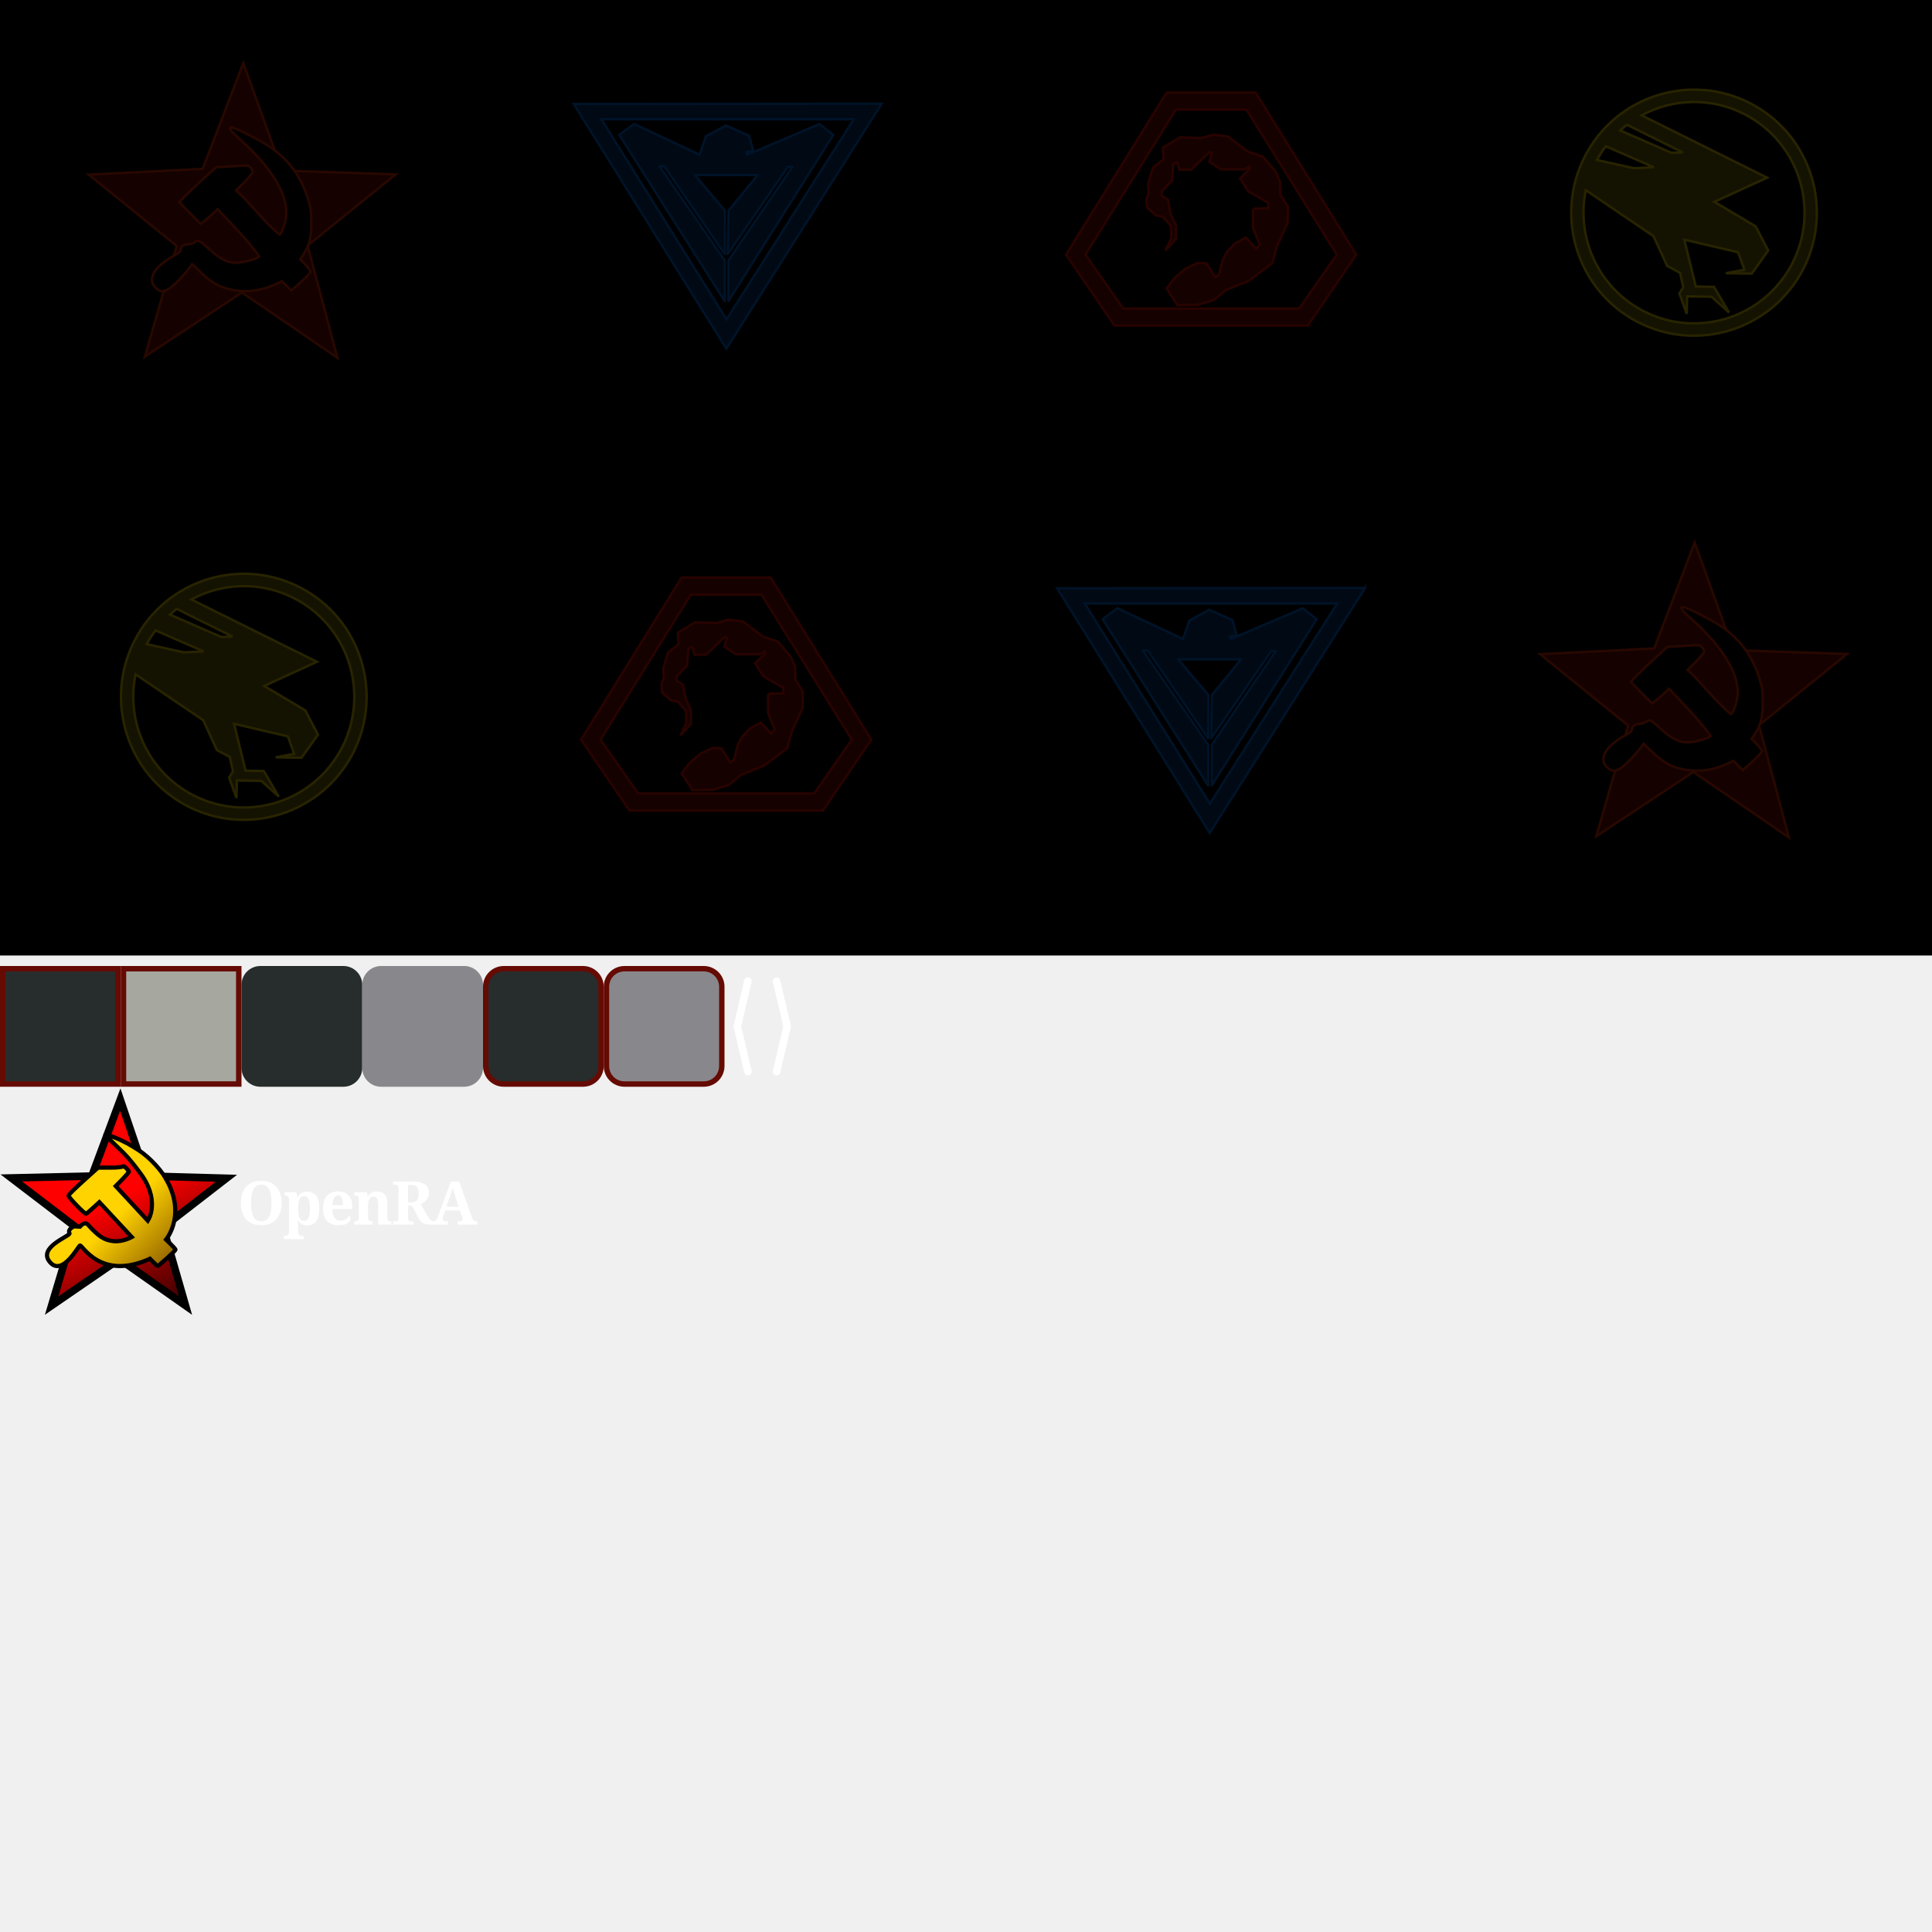
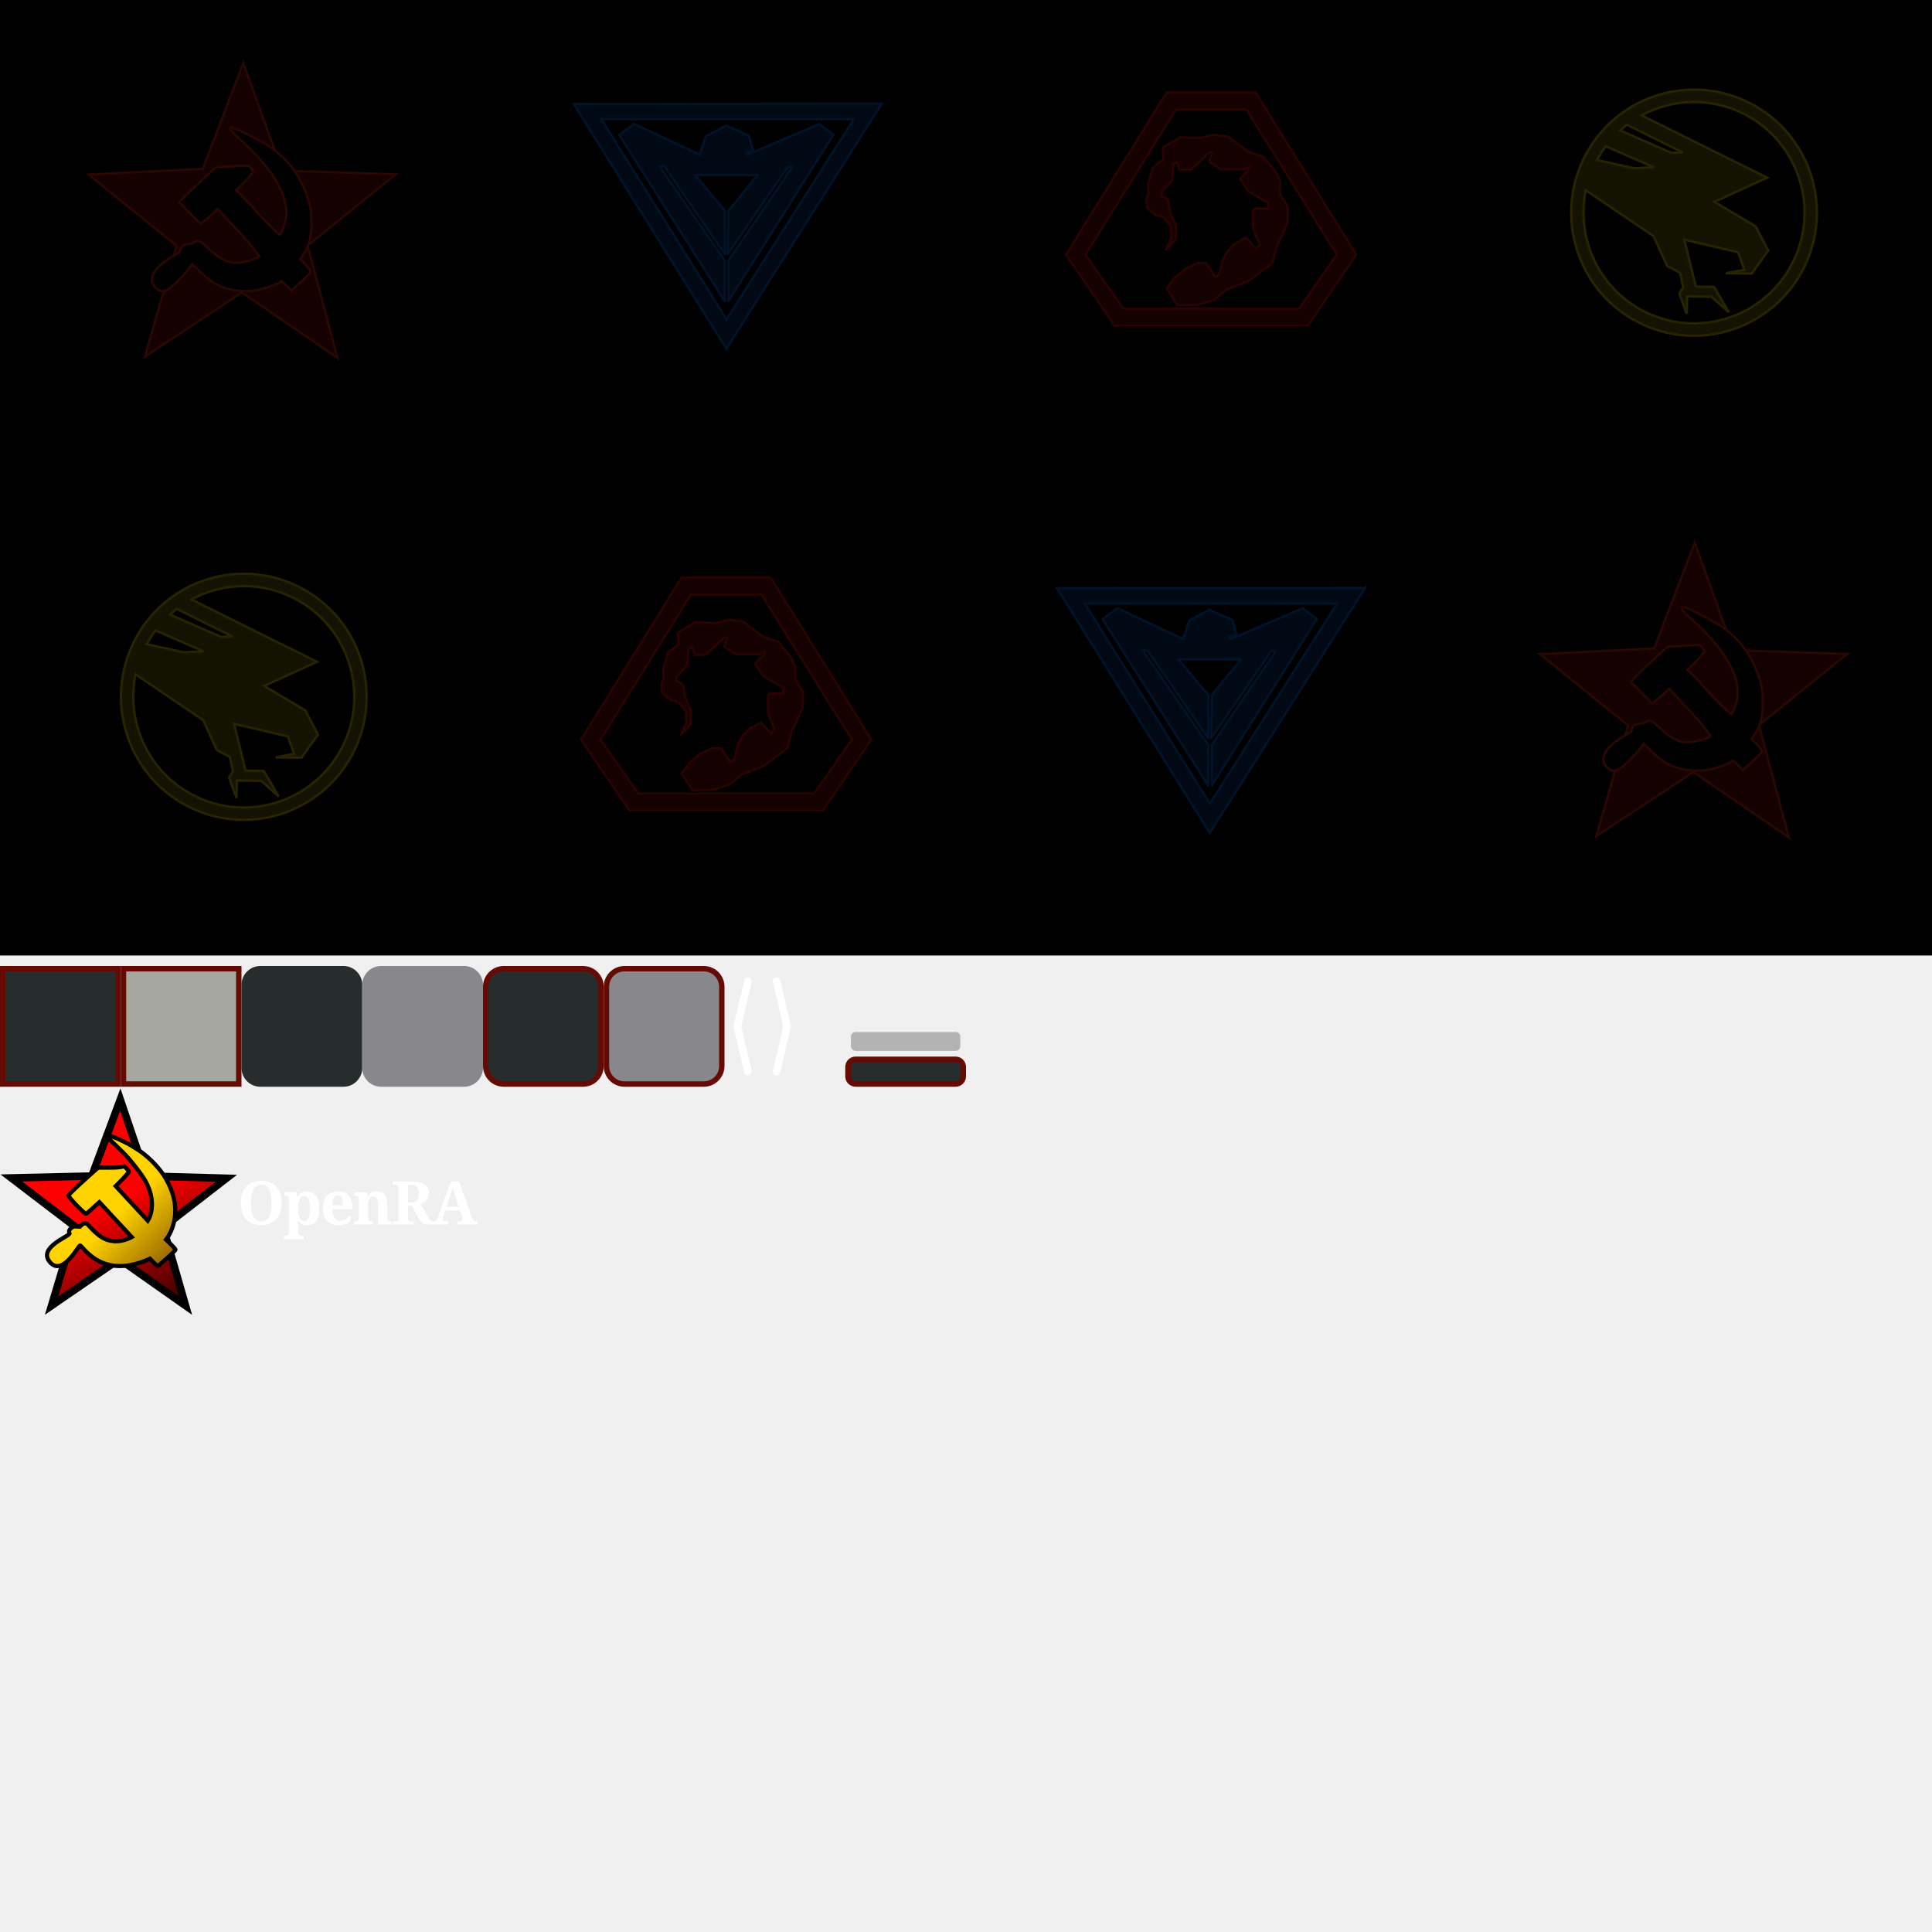
<svg xmlns="http://www.w3.org/2000/svg" xmlns:xlink="http://www.w3.org/1999/xlink" version="1.1" width="1024" height="1024" id="svg2" style="enable-background:new">
  <defs id="defs4">
    <marker refX="0" refY="0" orient="auto" id="Arrow1Lend" style="overflow:visible">
      <path d="M 0,0 5,-5 -12.5,0 5,5 0,0 z" transform="matrix(-0.8,0,0,-0.8,-10,0)" id="path4339" style="fill-rule:evenodd;stroke:#000000;stroke-width:1pt;marker-start:none" />
    </marker>
    <marker refX="0" refY="0" orient="auto" id="TriangleOutL" style="overflow:visible">
      <path d="m 5.77,0 -8.65,5 0,-10 8.65,5 z" transform="scale(0.8,0.8)" id="path4479" style="fill-rule:evenodd;stroke:#000000;stroke-width:1pt;marker-start:none" />
    </marker>
    <filter x="0" y="0" width="1" height="1" color-interpolation-filters="sRGB" id="filter3186">
      <feTurbulence result="fbSourceGraphic" seed="406" numOctaves="10" baseFrequency="0.4" type="fractalNoise" id="feTurbulence3188" />
      <feColorMatrix id="feColorMatrix3980" values="0 0 0 -1 0 0 0 0 -1 0 0 0 0 -1 0 0 0 0 1 0" in="fbSourceGraphic" result="fbSourceGraphicAlpha" />
      <feColorMatrix in="fbSourceGraphic" values="0" type="saturate" id="feColorMatrix3982" />
    </filter>
    <filter color-interpolation-filters="sRGB" id="filter4024">
      <feBlend in2="BackgroundImage" mode="multiply" id="feBlend4026" />
    </filter>
    <linearGradient gradientUnits="userSpaceOnUse" xlink:href="#linearGradient3799" id="linearGradient3932" y2="236.975" x2="173.78" y1="128.5" x1="118.39" />
    <linearGradient spreadMethod="pad" gradientUnits="userSpaceOnUse" xlink:href="#linearGradient3777" id="linearGradient3924" y2="92.379" x2="89.047" y1="69.057" x1="65.92" />
    <linearGradient gradientUnits="userSpaceOnUse" xlink:href="#linearGradient3799" id="linearGradient3887" y2="128.5" x2="279" y1="128.5" x1="-21" />
    <linearGradient gradientUnits="userSpaceOnUse" xlink:href="#linearGradient3799" id="linearGradient3885" y2="128.5" x2="279" y1="128.5" x1="-21" />
    <linearGradient gradientUnits="userSpaceOnUse" xlink:href="#linearGradient3799" id="linearGradient3880" y2="128.5" x2="279" y1="128.5" x1="-21" />
    <linearGradient gradientUnits="userSpaceOnUse" xlink:href="#linearGradient3799" id="linearGradient3878" y2="128.5" x2="279" y1="128.5" x1="-21" />
    <linearGradient gradientUnits="userSpaceOnUse" xlink:href="#linearGradient3799" id="linearGradient3876" y2="128.5" x2="279" y1="128.5" x1="-21" />
    <linearGradient gradientUnits="userSpaceOnUse" xlink:href="#linearGradient3799" id="linearGradient3870" y2="128.5" x2="279" y1="128.5" x1="-21" />
    <linearGradient gradientUnits="userSpaceOnUse" xlink:href="#linearGradient3799" id="linearGradient3868" y2="128.5" x2="279" y1="128.5" x1="-21" />
    <linearGradient gradientUnits="userSpaceOnUse" xlink:href="#linearGradient3799" id="linearGradient3866" y2="128.5" x2="279" y1="128.5" x1="-21" />
    <linearGradient gradientUnits="userSpaceOnUse" xlink:href="#linearGradient3777" id="linearGradient3864" y2="126" x2="225" y1="126" x1="16" />
    <linearGradient gradientUnits="userSpaceOnUse" xlink:href="#linearGradient3777" id="linearGradient3862" y2="126" x2="225" y1="126" x1="16" />
    <linearGradient gradientUnits="userSpaceOnUse" xlink:href="#linearGradient3777" id="linearGradient3856" y2="126" x2="225" y1="126" x1="16" />
    <linearGradient gradientUnits="userSpaceOnUse" xlink:href="#linearGradient3777" id="linearGradient3854" y2="126" x2="225" y1="126" x1="16" />
    <linearGradient gradientUnits="userSpaceOnUse" xlink:href="#linearGradient3777" id="linearGradient3852" y2="126" x2="225" y1="126" x1="16" />
    <linearGradient gradientUnits="userSpaceOnUse" xlink:href="#linearGradient3777" id="linearGradient3845" y2="126" x2="225" y1="126" x1="16" />
    <linearGradient gradientUnits="userSpaceOnUse" xlink:href="#linearGradient3777" id="linearGradient3843" y2="126" x2="225" y1="126" x1="16" />
    <linearGradient gradientUnits="userSpaceOnUse" xlink:href="#linearGradient3777" id="linearGradient3841" y2="126" x2="225" y1="126" x1="16" />
    <linearGradient gradientUnits="userSpaceOnUse" xlink:href="#linearGradient3777" id="linearGradient3839" y2="126" x2="225" y1="126" x1="16" />
    <linearGradient gradientUnits="userSpaceOnUse" xlink:href="#linearGradient3777" id="linearGradient3837" y2="126" x2="225" y1="126" x1="16" />
    <linearGradient gradientUnits="userSpaceOnUse" xlink:href="#linearGradient3777" id="linearGradient3835" y2="126" x2="225" y1="126" x1="16" />
    <linearGradient gradientUnits="userSpaceOnUse" xlink:href="#linearGradient3777" id="linearGradient3833" y2="126" x2="225" y1="126" x1="16" />
    <linearGradient gradientUnits="userSpaceOnUse" xlink:href="#linearGradient3799" id="linearGradient3805" y2="128.5" x2="279" y1="128.5" x1="-21" />
    <linearGradient gradientUnits="userSpaceOnUse" xlink:href="#linearGradient3777" id="linearGradient3797" y2="126" x2="225" y1="126" x1="16" />
    <linearGradient id="linearGradient3761">
      <stop offset="0" style="stop-color:#ffd300;stop-opacity:1" id="stop3763" />
    </linearGradient>
    <linearGradient id="linearGradient3767">
      <stop offset="0" style="stop-color:#000000;stop-opacity:1" id="stop3769" />
    </linearGradient>
    <linearGradient id="linearGradient3777">
      <stop offset="0" style="stop-color:#ffd300;stop-opacity:1" id="stop3779" />
      <stop offset="1" style="stop-color:#a07100;stop-opacity:1" id="stop3781" />
    </linearGradient>
    <linearGradient id="linearGradient3799">
      <stop offset="0" style="stop-color:#ff0000;stop-opacity:1" id="stop3801" />
      <stop offset="1" style="stop-color:#440000;stop-opacity:1" id="stop3803" />
    </linearGradient>
  </defs>
  <g transform="translate(2.5597095e-5,-572.3568)" id="layer1">
    <rect width="1072.911" height="539.866" x="-27.318" y="538.923" id="rect4484" style="fill:#000000;fill-opacity:1;fill-rule:evenodd;stroke:none" />
    <g transform="matrix(0.64,0,0,0.64,770.4394,648.691)" id="g3833">
      <path d="m 199.688,27.812 -33.562,87.562 -94.5,4.75 72.937,59.076 -26.338,91.63 80.308,-53.144 79.133,54.186 -24.789,-92.936 72.945,-58.975 -94.086,-3.186 z" transform="translate(-2.5597095e-5,302.3739)" id="path3835" style="fill:#140100;fill-opacity:1;stroke:#280800;stroke-width:2;stroke-miterlimit:4;stroke-opacity:1;stroke-dasharray:none" />
      <path d="m 189.531,81.062 c 0.347,0.012 0.796,0.095 1.344,0.25 5.167,1.465 20.529,9.327 28.688,14.469 16.593,10.458 27.171,24.667 33.25,43.031 2.731,8.249 3.164,10.949 3.219,20.5 0.072,12.43 -1.534,19.221 -6.25,26.5 l -2.938,4.5 L 251.375,195 c 2.587,2.679 4.276,5.262 3.969,6.062 -5.102,5.865 -9.746,9.633 -15.812,15.062 l -7.906,-7.688 -3.75,1.812 c -11.845,5.709 -23.12,7.524 -35.25,5.656 -10.849,-1.67 -18.435,-5.578 -27.531,-14.219 l -7.719,-7.375 -2.625,3.5 c -4.942,6.59 -14.315,15.867 -17.625,17.438 -4.362,2.07 -5.732,1.983 -8.969,-0.562 -6.387,-5.024 -5.373,-12.088 2.781,-19.531 2.914,-2.66 7.873,-6.141 11,-7.719 3.363,-1.697 5.7,-3.536 5.719,-4.5 0.058,-2.993 2.559,-5.123 6.062,-5.156 1.864,-0.018 4.276,-0.693 5.344,-1.5 3.11,-2.352 4.369,-1.819 11.531,4.812 9.737,9.015 15.985,12.213 23.531,12.062 5.674,-0.113 16.769,-3.237 18.812,-5.281 -10.889,-15.021 -20.527,-24.071 -34.5,-39.125 l -6.469,6.031 c -3.544,3.315 -7.719,6.031 -7.719,6.031 L 146.625,143 c 0,0 6.862,-7.349 15.25,-15.031 L 177.125,114 l 13.281,-0.719 c 11.94,-0.643 12.891,-1.191 14.656,0.406 1.08,0.978 2.562,3.17 2.562,4.062 0,0.892 -3.126,4.718 -6.938,8.5 l -6.938,6.875 c 12.564,11.498 22.837,25.901 36,36.688 1.137,0.018 3.876,-6.777 5,-12.375 3.611,-17.978 -10.089,-41.936 -38.312,-66.969 -6.892,-6.113 -9.338,-9.491 -6.906,-9.406 z" transform="translate(-2.5597095e-5,302.3739)" id="path3837" style="fill:#000000;fill-opacity:1;stroke:#280800;stroke-width:2;stroke-miterlimit:4;stroke-opacity:1;stroke-dasharray:none" />
    </g>
    <g transform="matrix(0.64,0,0,0.64,1.159366,394.5012)" id="g4558">
      <path d="m 199.688,27.812 -33.562,87.562 -94.5,4.75 72.937,59.076 -26.338,91.63 80.308,-53.144 79.133,54.186 -24.789,-92.936 72.945,-58.975 -94.086,-3.186 z" transform="translate(-2.5597095e-5,302.3739)" id="path4554" style="fill:#140100;fill-opacity:1;stroke:#280800;stroke-width:2;stroke-miterlimit:4;stroke-opacity:1;stroke-dasharray:none" />
      <path d="m 189.531,81.062 c 0.347,0.012 0.796,0.095 1.344,0.25 5.167,1.465 20.529,9.327 28.688,14.469 16.593,10.458 27.171,24.667 33.25,43.031 2.731,8.249 3.164,10.949 3.219,20.5 0.072,12.43 -1.534,19.221 -6.25,26.5 l -2.938,4.5 L 251.375,195 c 2.587,2.679 4.276,5.262 3.969,6.062 -5.102,5.865 -9.746,9.633 -15.812,15.062 l -7.906,-7.688 -3.75,1.812 c -11.845,5.709 -23.12,7.524 -35.25,5.656 -10.849,-1.67 -18.435,-5.578 -27.531,-14.219 l -7.719,-7.375 -2.625,3.5 c -4.942,6.59 -14.315,15.867 -17.625,17.438 -4.362,2.07 -5.732,1.983 -8.969,-0.562 -6.387,-5.024 -5.373,-12.088 2.781,-19.531 2.914,-2.66 7.873,-6.141 11,-7.719 3.363,-1.697 5.7,-3.536 5.719,-4.5 0.058,-2.993 2.559,-5.123 6.062,-5.156 1.864,-0.018 4.276,-0.693 5.344,-1.5 3.11,-2.352 4.369,-1.819 11.531,4.812 9.737,9.015 15.985,12.213 23.531,12.062 5.674,-0.113 16.769,-3.237 18.812,-5.281 -10.889,-15.021 -20.527,-24.071 -34.5,-39.125 l -6.469,6.031 c -3.544,3.315 -7.719,6.031 -7.719,6.031 L 146.625,143 c 0,0 6.862,-7.349 15.25,-15.031 L 177.125,114 l 13.281,-0.719 c 11.94,-0.643 12.891,-1.191 14.656,0.406 1.08,0.978 2.562,3.17 2.562,4.062 0,0.892 -3.126,4.718 -6.938,8.5 l -6.938,6.875 c 12.564,11.498 22.837,25.901 36,36.688 1.137,0.018 3.876,-6.777 5,-12.375 3.611,-17.978 -10.089,-41.936 -38.312,-66.969 -6.892,-6.113 -9.338,-9.491 -6.906,-9.406 z" transform="translate(-2.5597095e-5,302.3739)" id="path4173" style="fill:#000000;fill-opacity:1;stroke:#280800;stroke-width:2;stroke-miterlimit:4;stroke-opacity:1;stroke-dasharray:none" />
    </g>
    <g transform="matrix(0.64,0,0,0.64,-2.680634,396.4212)" id="g4510">
      <path d="m 568.69,915.392 6.513,-8.486 8.998,-7.767 10.23,-4.761 7.156,0.196 7.314,11.548 3.115,-1.986 3.264,-12.547 3.924,-7.134 6.466,-6.51 8.717,-4.6 8.495,9.27 2.946,-3.271 -5.495,-13.946 -0.089,-14.675 1.473,-1.411 11.041,-0.214 0.318,-4.558 -16.707,-9.601 -6.796,-10.595 8.043,-7.963 -0.214,-1.986 -3.864,2.334 -19.822,0 -9.628,-6.291 2.079,-7.357 -1.984,-0.528 -15.252,14.467 -9.445,0.197 -2.053,-6.398 -3.162,1.395 -1.053,13.728 -8.697,9.224 -0.079,3.414 5.38,3.311 1.982,11.257 4.531,9.932 0,11.257 -8.495,9.601 4.831,-10.525 -0.383,-9.768 -6.444,-7.438 -6.05,-1.444 -7.245,-6.25 -0.483,-7.397 1.858,-4.984 -0.545,-7.33 4.102,-13.551 8.661,-6.799 -0.566,-9.601 14.442,-8.608 17.274,0.662 10.261,-2.786 11.71,1.348 16.825,12.695 12.265,4.037 10.443,12.233 3.792,8.407 0.249,10.822 6.313,10.19 -0.266,13.36 -9.044,19.571 -3.667,13.752 -19.179,14.397 -19.402,7.849 -9.462,8.06 -13.669,4.127 -16.707,0.331 z" id="path3093" style="fill:#140100;fill-opacity:1;stroke:#280300;stroke-width:2;stroke-miterlimit:4;stroke-opacity:1;stroke-dasharray:none" />
      <path d="m 634.812,767.271 74.888,120.133 -31.237,44.682 -145.771,0 -31.237,-44.682 74.888,-120.133 z m 7.609,-14.047 -73.687,0 -83.298,134.18 40.047,58.729 160.188,0 40.047,-58.729 z" id="path5446" style="fill:#140100;fill-opacity:1;stroke:#280300;stroke-width:2;stroke-miterlimit:4;stroke-opacity:1;stroke-dasharray:none" />
    </g>
    <path d="m 107.948,917.611 -10.584,0.501 -19.61,-4.343 c 1.394,-2.587 2.955,-5.027 4.681,-7.299 z m 15.355,-7.85 -6.114,0.186 -27.132,-11.851 c 1.17,-1.057 2.377,-2.063 3.578,-3.05 z m -21.073,83.984 C 78.414,981.356 66.657,954.871 71.834,929.74 l 35.906,24.373 7.226,15.773 6.855,3.711 1.668,7.608 -2.038,3.34 3.891,10.763 0.185,-9.278 12.97,0.186 9.264,8.351 -7.967,-13.547 -9.635,-0.186 -6.114,-24.866 28.533,6.68 3.335,9.278 -9.82,1.856 13.711,0.186 8.708,-12.248 -6.67,-12.805 -21.863,-12.99 27.977,-12.804 -66.548,-33.02 c 16.485,-8.954 36.946,-9.79 54.826,-0.489 28.582,14.869 39.818,50.06 25.068,78.945 -14.997,28.92 -50.361,40.123 -79.071,25.187 z m -3.007,5.799 c -31.908,-16.599 -44.339,-55.963 -27.766,-87.921 16.573,-31.958 55.875,-44.408 87.784,-27.809 31.766,16.525 44.253,55.635 27.86,87.738 -16.668,32.141 -55.97,44.591 -87.878,27.992 z" id="path6111" style="fill:#141200;fill-opacity:1;fill-rule:evenodd;stroke:#282400;stroke-width:1.28;stroke-linecap:butt;stroke-linejoin:miter;stroke-miterlimit:4;stroke-opacity:1;stroke-dasharray:none" />
    <g transform="scale(1.015259,0.9849705)" id="text3979" style="font-size:17.915px;font-style:normal;font-variant:normal;font-weight:bold;font-stretch:normal;text-align:start;line-height:125%;letter-spacing:0px;word-spacing:0px;writing-mode:lr-tb;text-anchor:start;fill:#000000;fill-opacity:1;stroke:none;font-family:Sans;-inkscape-font-specification:Sans Bold" />
    <g transform="matrix(0.64,0,0,0.64,2.648306,398.41)" id="g4506">
      <path d="m 521.016,374.471 54.277,25.472 5.193,-15.25 16.636,-8.967 19.112,8.582 3.488,12.708 -5.865,0.693 0.924,2.256 59.636,-25.417 11.498,8.956 -86.799,137.635 0.085,-33.636 52.925,-77.504 -3.737,-0.041 -49.893,72.19 0.767,-35.88 24.09,-29.524 -52.066,0 24.903,29.521 -0.065,35.977 -50.146,-72.771 -3.959,0.088 c 0,0 36.042,51.906 54.097,78.001 l -0.015,33.667 -87.399,-137.735 12.312,-9.022 z" id="rect4387" style="fill:#000914;fill-opacity:1;fill-rule:evenodd;stroke:#001328;stroke-width:2;stroke-linejoin:round;stroke-miterlimit:4;stroke-opacity:1;stroke-dasharray:none" />
      <path d="m 726,357.71 -254.937,0.242 126.346,202.541 128.591,-202.784 z m -232.161,12.818 209.132,0 L 597.53,536.342 493.839,370.528 z" id="path4372" style="fill:#000914;fill-opacity:1;stroke:#001328;stroke-width:2;stroke-linecap:butt;stroke-linejoin:miter;stroke-miterlimit:4;stroke-opacity:1;stroke-dasharray:none" />
    </g>
    <path d="m 876.608,661.016 -10.584,0.501 -19.61,-4.343 c 1.394,-2.587 2.955,-5.027 4.681,-7.299 z m 15.355,-7.85 -6.114,0.186 -27.132,-11.851 c 1.17,-1.057 2.377,-2.063 3.578,-3.05 z m -21.073,83.984 c -23.816,-12.39 -35.573,-38.875 -30.397,-64.006 l 35.906,24.373 7.226,15.773 6.855,3.711 1.667,7.608 -2.038,3.34 3.891,10.763 0.185,-9.278 12.97,0.186 9.264,8.351 -7.967,-13.547 -9.635,-0.186 -6.114,-24.866 28.533,6.68 3.335,9.278 -9.82,1.856 13.711,0.186 8.708,-12.248 -6.67,-12.805 -21.863,-12.99 27.977,-12.804 -66.548,-33.02 c 16.485,-8.954 36.946,-9.79 54.826,-0.489 28.582,14.869 39.818,50.06 25.068,78.945 -14.997,28.92 -50.361,40.123 -79.071,25.187 z m -3.007,5.799 c -31.908,-16.599 -44.339,-55.963 -27.766,-87.921 16.573,-31.958 55.875,-44.408 87.784,-27.809 31.765,16.525 44.252,55.635 27.86,87.738 -16.668,32.141 -55.97,44.591 -87.878,27.992 z" id="path4514" style="fill:#141200;fill-opacity:1;fill-rule:evenodd;stroke:#282400;stroke-width:1.28;stroke-linecap:butt;stroke-linejoin:miter;stroke-miterlimit:4;stroke-opacity:1;stroke-dasharray:none" />
    <g transform="matrix(0.64,0,0,0.64,254.3668,139.3738)" id="g4516">
      <path d="m 568.69,915.392 6.513,-8.486 8.998,-7.767 10.23,-4.761 7.156,0.196 7.314,11.548 3.115,-1.986 3.264,-12.547 3.924,-7.134 6.466,-6.51 8.717,-4.6 8.495,9.27 2.946,-3.271 -5.495,-13.946 -0.089,-14.675 1.473,-1.411 11.041,-0.214 0.318,-4.558 -16.707,-9.601 -6.796,-10.595 8.043,-7.963 -0.214,-1.986 -3.864,2.334 -19.822,0 -9.628,-6.291 2.079,-7.357 -1.984,-0.528 -15.252,14.467 -9.445,0.197 -2.053,-6.398 -3.162,1.395 -1.053,13.728 -8.697,9.224 -0.079,3.414 5.38,3.311 1.982,11.257 4.531,9.932 0,11.257 -8.495,9.601 4.831,-10.525 -0.383,-9.768 -6.444,-7.438 -6.05,-1.444 -7.245,-6.25 -0.483,-7.397 1.858,-4.984 -0.545,-7.33 4.102,-13.551 8.661,-6.799 -0.566,-9.601 14.442,-8.608 17.274,0.662 10.261,-2.786 11.71,1.348 16.825,12.695 12.265,4.037 10.443,12.233 3.792,8.407 0.249,10.822 6.313,10.19 -0.266,13.36 -9.044,19.571 -3.667,13.752 -19.179,14.397 -19.402,7.849 -9.462,8.06 -13.669,4.127 -16.707,0.331 z" id="path4518" style="fill:#140100;fill-opacity:1;stroke:#280300;stroke-width:2;stroke-miterlimit:4;stroke-opacity:1;stroke-dasharray:none" />
      <path d="m 634.812,767.271 74.888,120.133 -31.237,44.682 -145.771,0 -31.237,-44.682 74.888,-120.133 z m 7.609,-14.047 -73.687,0 -83.298,134.18 40.047,58.729 160.188,0 40.047,-58.729 z" id="path4520" style="fill:#140100;fill-opacity:1;stroke:#280300;stroke-width:2;stroke-miterlimit:4;stroke-opacity:1;stroke-dasharray:none" />
    </g>
    <g transform="matrix(0.64,0,0,0.64,258.8456,655.0825)" id="g4522">
      <path d="m 521.016,374.471 54.277,25.472 5.193,-15.25 16.636,-8.967 19.112,8.582 3.488,12.708 -5.865,0.693 0.924,2.256 59.636,-25.417 11.498,8.956 -86.799,137.635 0.085,-33.636 52.925,-77.504 -3.737,-0.041 -49.893,72.19 0.767,-35.88 24.09,-29.524 -52.066,0 24.903,29.521 -0.065,35.977 -50.146,-72.771 -3.959,0.088 c 0,0 36.042,51.906 54.097,78.001 l -0.015,33.667 -87.399,-137.735 12.312,-9.022 z" id="path4524" style="fill:#000914;fill-opacity:1;fill-rule:evenodd;stroke:#001328;stroke-width:2;stroke-linejoin:round;stroke-miterlimit:4;stroke-opacity:1;stroke-dasharray:none" />
      <path d="m 726,357.71 -254.937,0.242 126.346,202.541 128.591,-202.784 z m -232.161,12.818 209.132,0 L 597.53,536.342 493.839,370.528 z" id="path4526" style="fill:#000914;fill-opacity:1;stroke:#001328;stroke-width:2;stroke-linecap:butt;stroke-linejoin:miter;stroke-miterlimit:4;stroke-opacity:1;stroke-dasharray:none" />
    </g>
  </g>
  <g transform="translate(2.5597095e-5,511.9872)" id="layer3" style="opacity:0.2;display:inline;filter:url(#filter4024)" />
  <rect style="fill:#272d2c;fill-opacity:1;stroke:#650b03;stroke-width:2.89;stroke-miterlimit:4;stroke-opacity:1;stroke-dasharray:none" id="rect3017" width="61.11" height="61.11" x="1.445" y="513.445" />
  <rect y="513.445" x="65.445" height="61.11" width="61.11" id="rect3799" style="fill:#393c2a;fill-opacity:0.4;stroke:#650b03;stroke-width:2.89;stroke-miterlimit:4;stroke-opacity:1;stroke-dasharray:none" />
  <g id="g3996" transform="translate(-1.305085,572.7767)">
    <polygon style="fill:url(#linearGradient3932);fill-opacity:1;stroke:#000000;stroke-width:8;stroke-miterlimit:10" id="polygon11" transform="matrix(0.5,0,0,0.5,-0.1949152,0.3898305)" points="100.333,100.333 130.5,19.333 158,100.333 243,102.667 175.819,154.676 199.667,237.667 129.5,188.333 57.667,237.667 82.667,154 15,102.333 " />
    <path style="fill:url(#linearGradient3924);fill-opacity:1;fill-rule:nonzero;stroke:#000000;stroke-width:2.2;stroke-miterlimit:10;stroke-dasharray:none" id="path3813" d="m 37.639,60.89 c -0.167,0.834 8.555,9.882 9.334,9.666 0.43,-0.118 7,-6.167 7,-6.167 l 17.166,18.5 c 0,0 -4.667,2.667 -9.666,2.167 -5,-0.5 -7.95,-2.545 -13.666,-8.833 -1.667,-1.833 -4.167,1.167 -4.167,1.167 l -3,-0.167 c 0,0 -3.667,1.333 -2.5,3.667 0.707,1.414 -17.239,7.364 -10.334,15.334 6.5,7.5 14.666,-8 15.834,-8.834 1.167,-0.834 10.666,19 37.166,7 0,0 3.643,3.798 4,3.826 0.519,0.042 9.5,-7.951 9.5,-8.66 0,-0.604 -5,-5.333 -5,-5.333 0,0 12,-14.167 -1.573,-34.645 -0.995,-1.5 -6.127,-8.297 -13.031,-12.773 -4.005,-2.596 -9.095,-5.648 -16.896,-8.249 -2.5,-0.834 2.992,3.7 9.033,9.799 3.533,3.567 6.753,7.9 8.967,10.868 7.833,10.5 6.824,20.218 3.833,25 0,0 -8.916,-9.575 -17,-18.334 0,0 7.417,-7.333 7,-7.833 -1.307,-1.569 -1.171,-1.673 -2.667,-2.667 0,0 -1.793,0.558 -4.513,0.661 -3.838,0.145 -9.025,-0.118 -9.32,0.172 -1.002,0.988 -15.25,13.418 -15.5,14.668 z" />
  </g>
  <flowRoot xml:space="preserve" id="flowRoot4002" style="fill:black;stroke:none;stroke-opacity:1;stroke-width:1px;stroke-linejoin:miter;stroke-linecap:butt;fill-opacity:1;font-family:Cambria;font-style:normal;font-weight:normal;font-size:40px;line-height:125%;letter-spacing:0px;word-spacing:0px;-inkscape-font-specification:Cambria">
    <flowRegion id="flowRegion4004">
      <rect id="rect4006" width="409.823" height="108.499" x="156.846" y="616.988" style="-inkscape-font-specification:Cambria;font-family:Cambria" />
    </flowRegion>
    <flowPara id="flowPara4008" />
  </flowRoot>
  <text xml:space="preserve" style="font-size:32px;font-style:normal;font-variant:normal;font-weight:bold;font-stretch:normal;line-height:125%;letter-spacing:-1px;word-spacing:0px;fill:#ffffff;fill-opacity:1;stroke:none;font-family:Georgia;-inkscape-font-specification:Georgia Bold" x="125.891" y="649.062" id="text4010">
    <tspan id="tspan4012" x="125.891" y="649.062">OpenRA</tspan>
  </text>
  <rect y="512" x="128" height="64" width="64" id="rect4189" style="fill:#272d2c;fill-opacity:1;stroke:none" ry="10" />
  <rect ry="10" style="fill:#88888c;fill-opacity:1;stroke:none" id="rect4191" width="64" height="64" x="192" y="512" />
  <rect y="513.433" x="257.433" height="61.134" width="61.134" id="rect4193" style="fill:#272d2c;fill-opacity:1;stroke:#650b03;stroke-width:2.866;stroke-miterlimit:4;stroke-opacity:1;stroke-dasharray:none" ry="9.552" />
  <rect ry="9.552" style="fill:#88888c;fill-opacity:1;stroke:#650b03;stroke-width:2.866;stroke-miterlimit:4;stroke-opacity:1;stroke-dasharray:none" id="rect4197" width="61.134" height="61.134" x="321.433" y="513.433" />
  <path style="fill:none;stroke:#ffffff;stroke-width:4;stroke-linecap:round;stroke-linejoin:round;stroke-miterlimit:4;stroke-opacity:1;stroke-dasharray:none" d="m 396.41,520 -5.607,24 5.607,24" id="path3071" />
  <path id="path3855" d="M 411.59,520 417.196,544 l -5.607,24" style="fill:none;stroke:#ffffff;stroke-width:4;stroke-linecap:round;stroke-linejoin:round;stroke-miterlimit:4;stroke-opacity:1;stroke-dasharray:none" />
+   <rect ry="4" style="fill:#272d2c;fill-opacity:1;stroke:#650b03;stroke-width:3;stroke-miterlimit:4;stroke-dasharray:none;stroke-opacity:1" id="rect4235" width="61" height="13" x="449.5" y="561.5" rx="4" />
+   <rect style="fill:#b3b3b3;fill-opacity:1;stroke:none;stroke-width:4;stroke-linecap:square;stroke-linejoin:round;stroke-miterlimit:4;stroke-dasharray:8, 16;stroke-dashoffset:0;stroke-opacity:1" id="rect4263" width="58" height="10" x="451" y="547" rx="2.5" ry="2.5" />
</svg>
